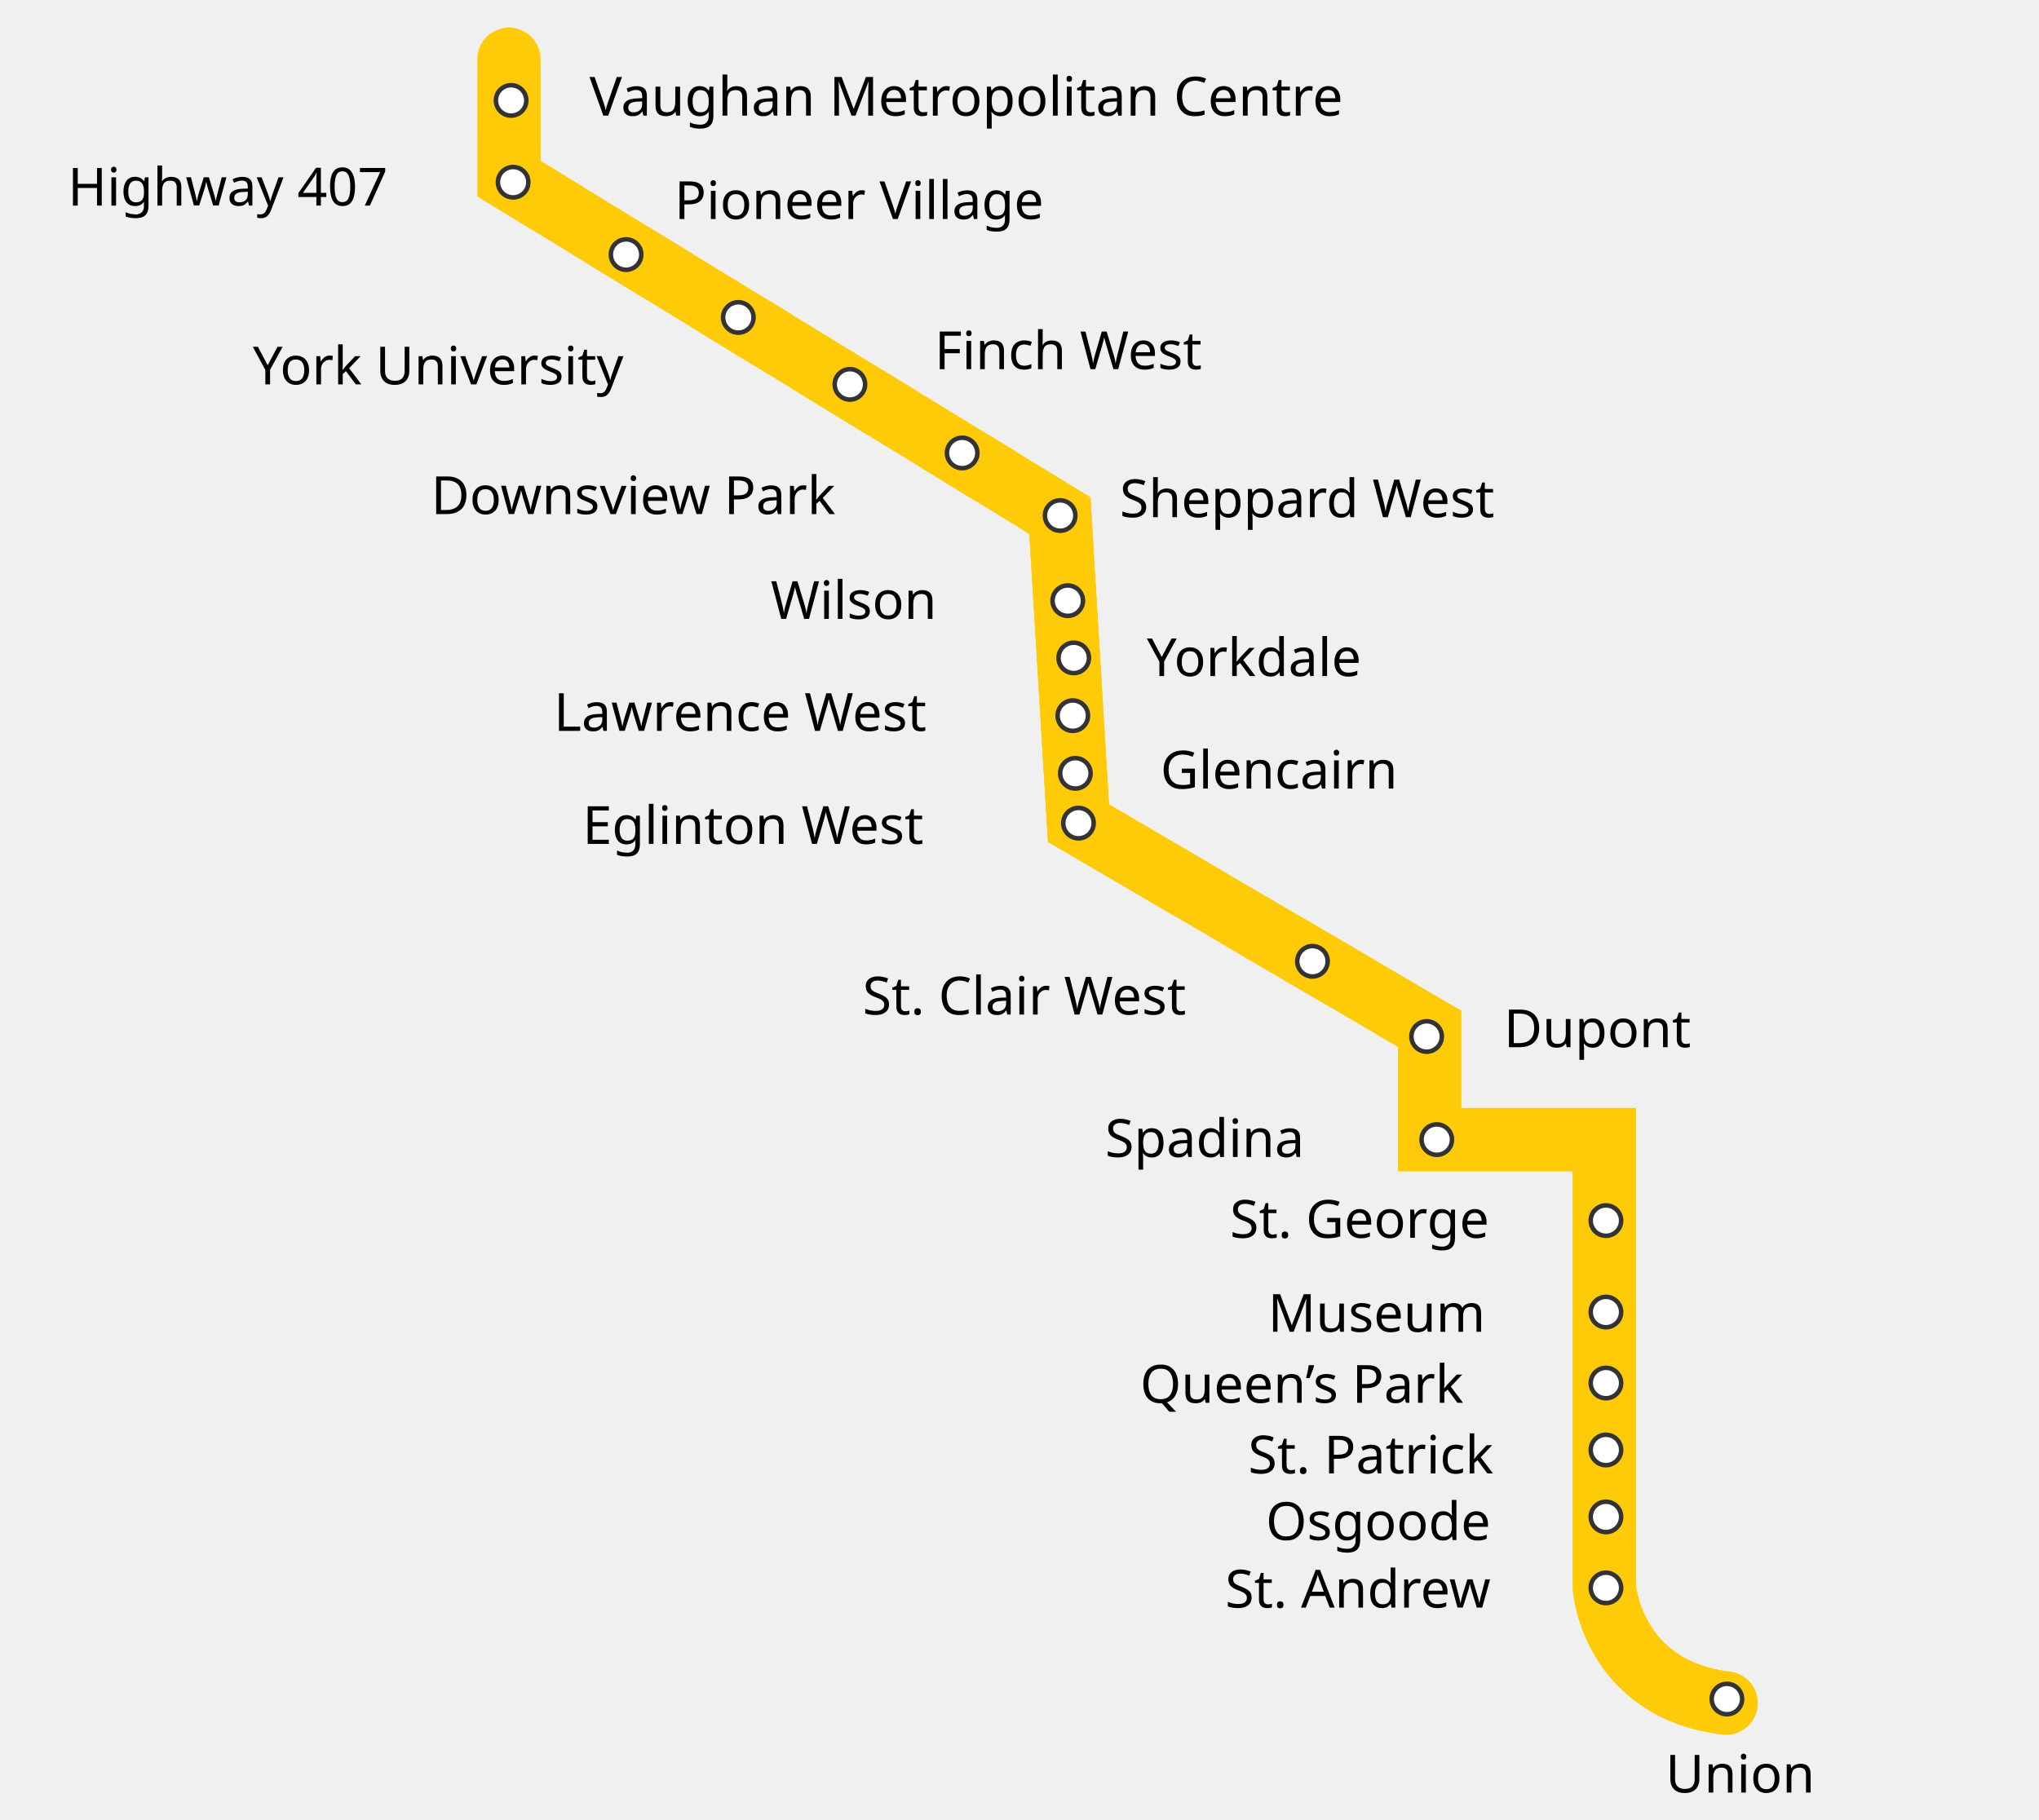
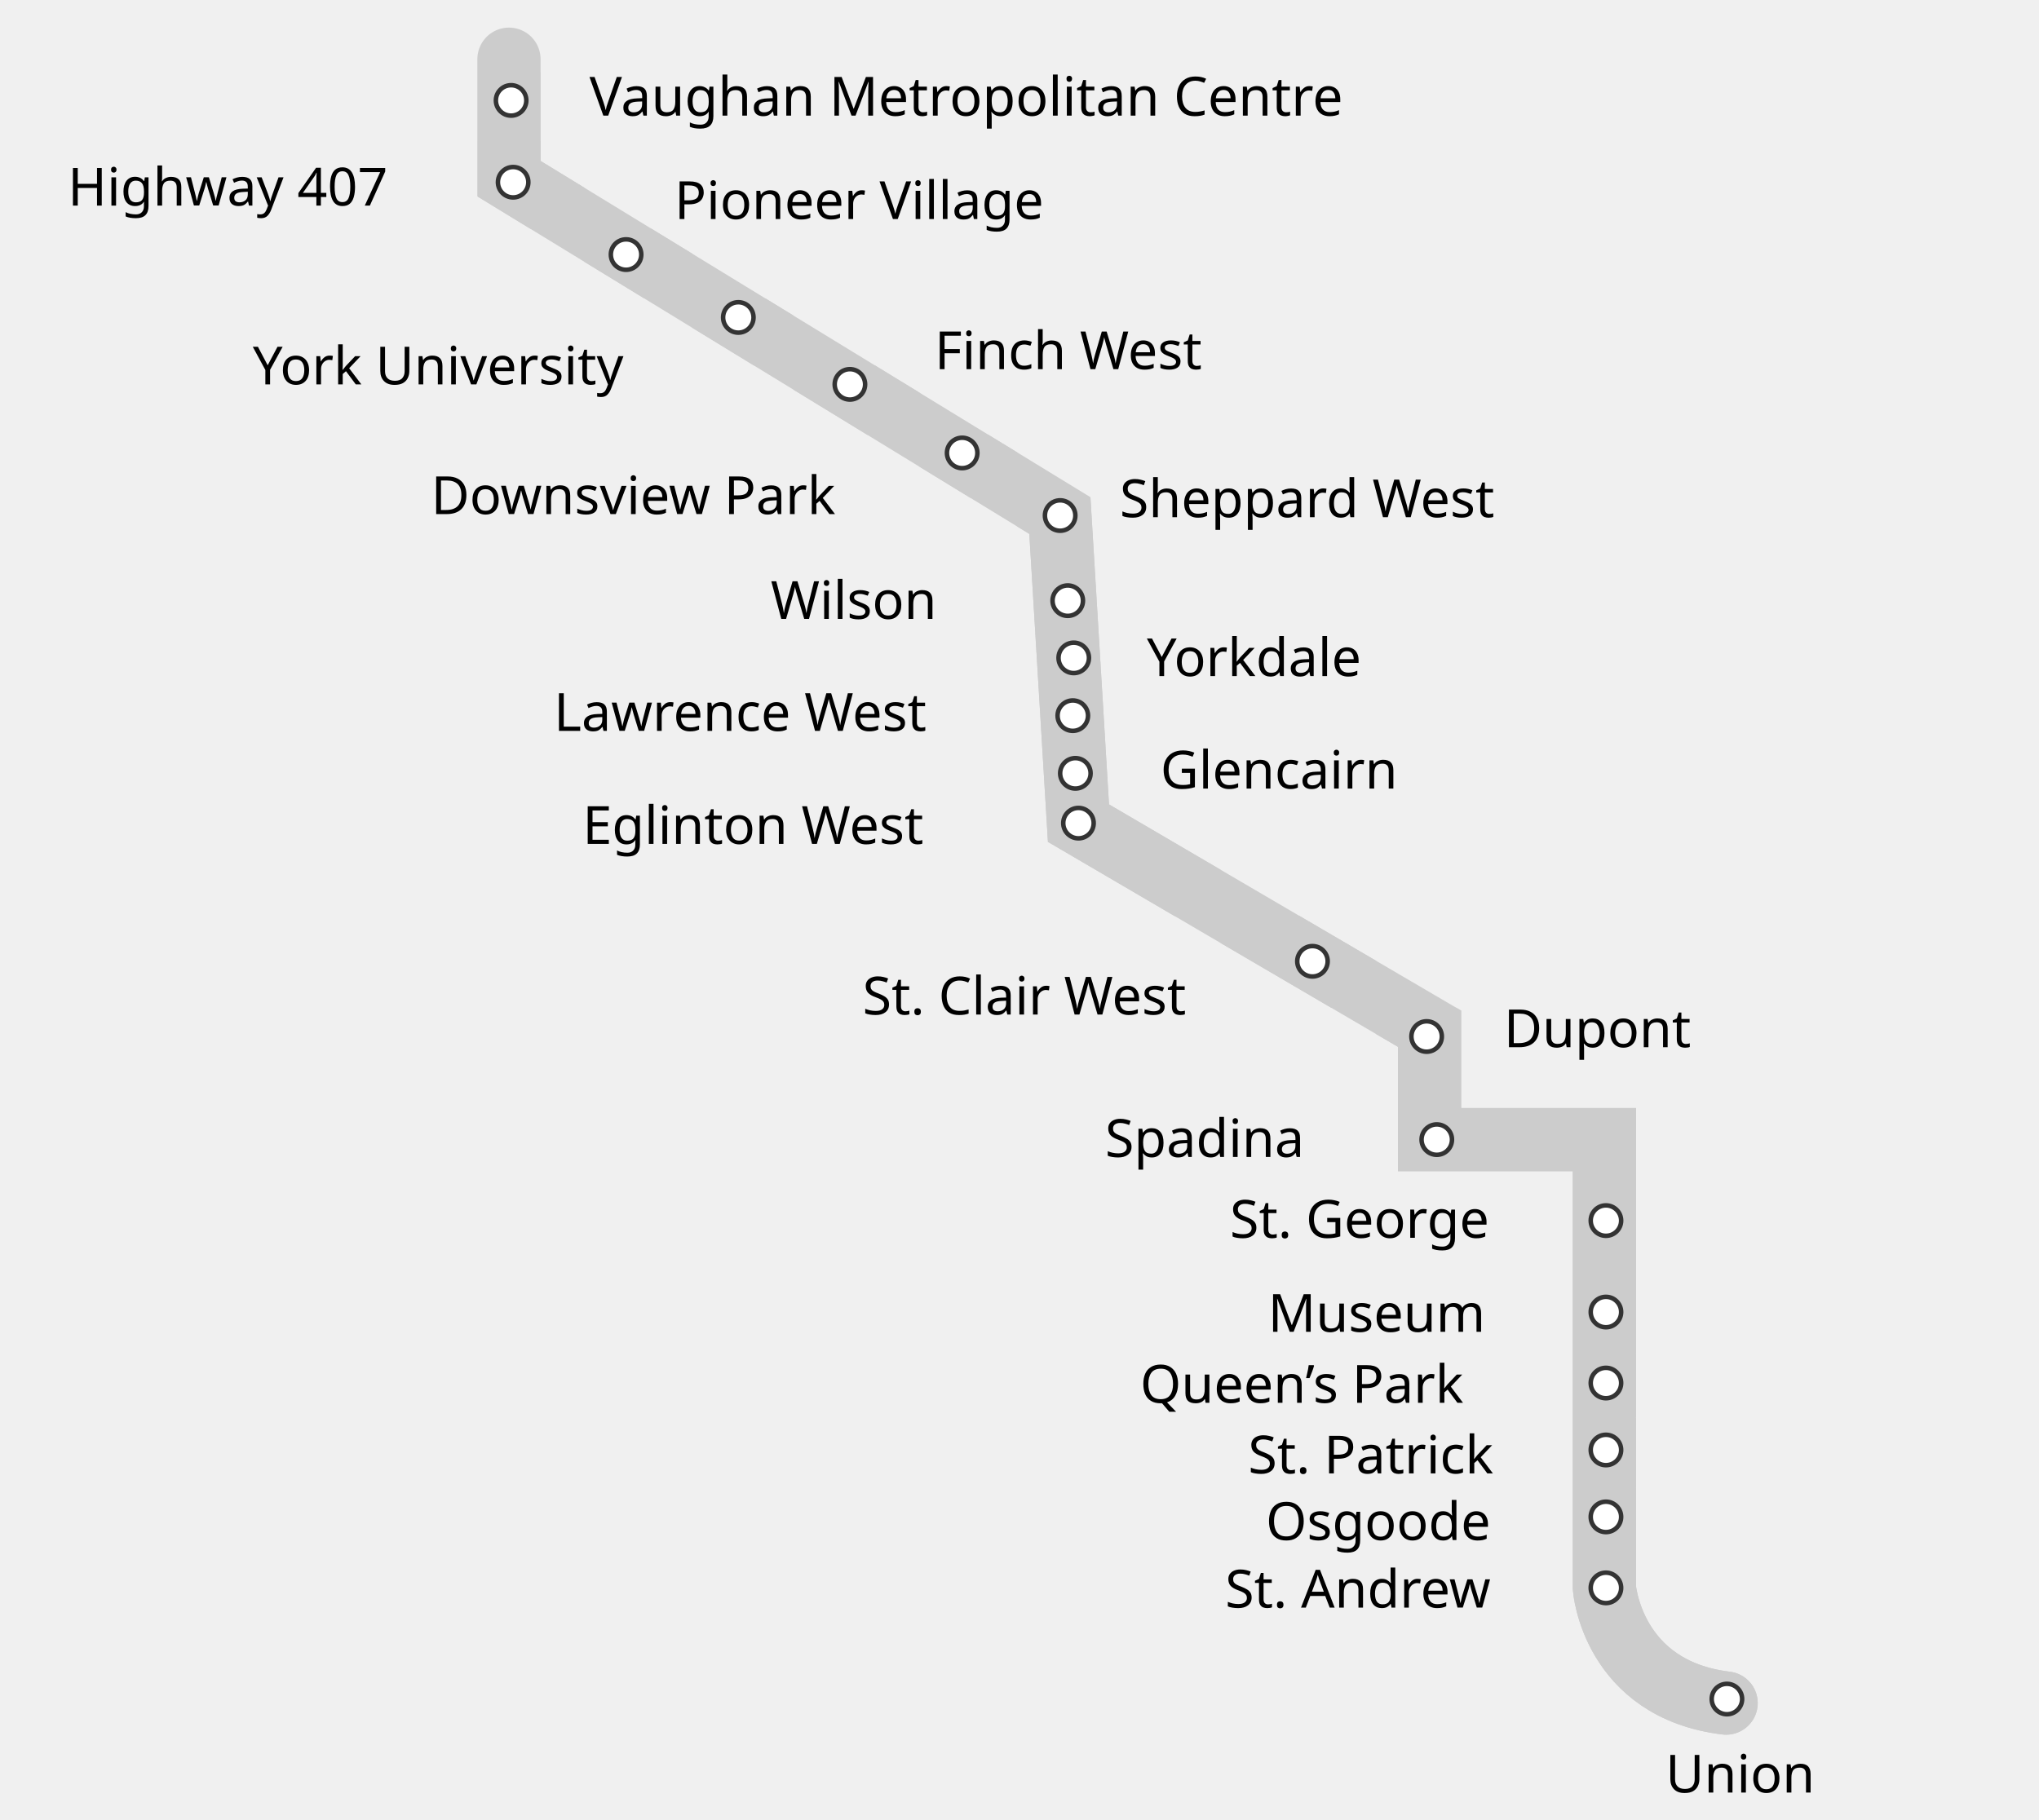
<svg xmlns="http://www.w3.org/2000/svg" version="1.1" id="Layer_1" x="0px" y="0px" width="451.477px" height="403px" viewBox="0 0 451.477 403" enable-background="new 0 0 451.477 403" xml:space="preserve">
  <defs id="defs95">
    <mask maskUnits="userSpaceOnUse" id="mask468">
      <rect style="fill:#ffd42a" id="rect470" width="20.328" height="15.186" x="105.817" y="16.058" />
    </mask>
    <clipPath clipPathUnits="userSpaceOnUse" id="clipPath696">
      <rect style="fill:#ffd42a" id="rect698" width="23.58" height="19.428" x="105.817" y="31.245" />
    </clipPath>
    <clipPath clipPathUnits="userSpaceOnUse" id="clipPath704">
      <rect style="fill:#ffd42a" id="rect706" width="23.811" height="15.422" x="129.397" y="50.673" />
    </clipPath>
    <clipPath clipPathUnits="userSpaceOnUse" id="clipPath712">
      <rect style="fill:#ffd42a" id="rect714" width="22.46" height="14.835" x="153.208" y="66.095" />
    </clipPath>
    <clipPath clipPathUnits="userSpaceOnUse" id="clipPath720">
      <rect style="fill:#ffd42a" id="rect722" width="27.921" height="15.371" x="175.668" y="80.93" />
    </clipPath>
    <clipPath clipPathUnits="userSpaceOnUse" id="clipPath728">
      <rect style="fill:#ffd42a" id="rect730" width="21.621" height="13.96" x="203.589" y="96.3" />
    </clipPath>
    <clipPath clipPathUnits="userSpaceOnUse" id="clipPath736">
      <rect style="fill:#ffd42a" id="rect738" width="20.14" height="15.08" x="225.21" y="110.26" />
    </clipPath>
    <clipPath clipPathUnits="userSpaceOnUse" id="clipPath744">
      <rect style="fill:#ffd42a" id="rect746" width="23.551" height="14.683" x="225.21" y="125.341" />
    </clipPath>
    <clipPath clipPathUnits="userSpaceOnUse" id="clipPath752">
      <rect style="fill:#ffd42a" id="rect754" width="23.128" height="12.629" x="225.21" y="140.024" />
    </clipPath>
    <clipPath clipPathUnits="userSpaceOnUse" id="clipPath760">
      <rect style="fill:#ffd42a" id="rect762" width="28.017" height="12.637" x="225.21" y="152.653" />
    </clipPath>
    <clipPath clipPathUnits="userSpaceOnUse" id="clipPath768">
      <rect style="fill:#ffd42a" id="rect770" width="29.013" height="11.654" x="225.21" y="165.29" />
    </clipPath>
    <clipPath clipPathUnits="userSpaceOnUse" id="clipPath776">
      <rect style="fill:#ffd42a" id="rect778" width="45.053" height="25.935" x="225.21" y="176.944" />
    </clipPath>
    <clipPath clipPathUnits="userSpaceOnUse" id="clipPath784">
      <rect style="fill:#ffd42a" id="rect786" width="34.442" height="20.303" x="270.263" y="202.879" />
    </clipPath>
    <clipPath clipPathUnits="userSpaceOnUse" id="clipPath792">
      <rect style="fill:#ffd42a" id="rect794" width="24.318" height="19.504" x="304.704" y="223.182" />
    </clipPath>
    <clipPath clipPathUnits="userSpaceOnUse" id="clipPath800">
      <rect style="fill:#ffd42a" id="rect802" width="39.153" height="20.3" x="304.704" y="242.685" />
    </clipPath>
    <clipPath clipPathUnits="userSpaceOnUse" id="clipPath810">
      <rect style="fill:#ffd42a" id="rect812" width="25.038" height="37.601" x="343.857" y="242.685" />
    </clipPath>
    <clipPath clipPathUnits="userSpaceOnUse" id="clipPath818">
      <rect style="fill:#ffd42a" id="rect820" width="26.431" height="19.362" x="343.857" y="280.287" />
    </clipPath>
    <clipPath clipPathUnits="userSpaceOnUse" id="clipPath826">
      <rect style="fill:#ffd42a" id="rect828" width="23.973" height="14.342" x="343.857" y="299.649" />
    </clipPath>
    <clipPath clipPathUnits="userSpaceOnUse" id="clipPath834">
      <rect style="fill:#ffd42a" id="rect836" width="26.164" height="15.457" x="343.857" y="313.991" />
    </clipPath>
    <clipPath clipPathUnits="userSpaceOnUse" id="clipPath842">
      <rect style="fill:#ffd42a" id="rect844" width="26.052" height="15.4" x="343.857" y="329.448" />
    </clipPath>
    <clipPath clipPathUnits="userSpaceOnUse" id="clipPath850">
      <rect style="fill:#ffd42a" id="rect852" width="39.676" height="22.66" x="343.857" y="344.848" />
    </clipPath>
    <clipPath clipPathUnits="userSpaceOnUse" id="clipPath858">
      <rect style="fill:#ffd42a" id="rect860" width="45.782" height="17.585" x="343.857" y="367.508" />
    </clipPath>
  </defs>
-   <path fill="none" stroke="#ffcb09" stroke-width="14" stroke-linecap="round" stroke-miterlimit="10" d="m 112.696,13.114 v 26.453 l 121.982,74.61 4.117,68.125 77.736,45.531 v 24.56 h 38.715 v 99.279 c 0,0 1.703,22.45 26.949,25.514" id="path2" style="display:inline" />
+   <path fill="none" stroke="#cccccc" stroke-width="14" stroke-linecap="round" stroke-miterlimit="10" d="m 112.696,13.114 v 26.453 l 121.982,74.61 4.117,68.125 77.736,45.531 v 24.56 h 38.715 v 99.279 c 0,0 1.703,22.45 26.949,25.514" id="path2" style="display:inline" />
  <text id="highway_407_txt" transform="matrix(1 0 0 1 15.0283 45.5273)" font-family="'MyriadPro-Regular'" font-size="11.679">Highway 407</text>
  <text id="york_university_txt" transform="matrix(1 0 0 1 55.9736 85.1318)" font-family="'MyriadPro-Regular'" font-size="11.679">York University</text>
  <text id="downsview_park_txt" transform="matrix(1 0 0 1 95.4551 113.8555)" font-family="'MyriadPro-Regular'" font-size="11.679">Downsview Park</text>
  <text id="wilson_txt" transform="matrix(1 0 0 1 170.6484 137.0654)" font-family="'MyriadPro-Regular'" font-size="11.679">Wilson</text>
  <text id="lawrence_west_txt" transform="matrix(1 0 0 1 122.6436 161.8711)" font-family="'MyriadPro-Regular'" font-size="11.679">Lawrence West</text>
  <text id="eglinton_west_txt" transform="matrix(1 0 0 1 129.0078 186.9014)" font-family="'MyriadPro-Regular'" font-size="11.679">Eglinton West</text>
  <text id="st_clair_west_txt" transform="matrix(1 0 0 1 190.9902 224.6914)" font-family="'MyriadPro-Regular'" font-size="11.679">St. Clair West</text>
  <text id="spadina_txt" transform="matrix(1 0 0 1 244.686 256.2373)" font-family="'MyriadPro-Regular'" font-size="11.679">Spadina</text>
  <text id="st_george_txt" transform="matrix(1 0 0 1 272.3267 274.1406)" font-family="'MyriadPro-Regular'" font-size="11.679">St. George</text>
  <text id="museum_txt" transform="matrix(1 0 0 1 280.7642 294.9561)" font-family="'MyriadPro-Regular'" font-size="11.679">Museum</text>
  <text id="queens_park_txt" transform="matrix(1 0 0 1 252.4399 310.6777)" font-family="'MyriadPro-Regular'" font-size="11.679">Queen’s Park</text>
  <text id="st_patrick_txt" transform="matrix(1 0 0 1 276.3677 326.3213)" font-family="'MyriadPro-Regular'" font-size="11.679">St. Patrick</text>
  <text id="osgoode_txt" transform="matrix(1 0 0 1 280.2661 341.0713)" font-family="'MyriadPro-Regular'" font-size="11.679">Osgoode</text>
  <text id="st_andrew_txt" transform="matrix(1 0 0 1 271.2778 356.0439)" font-family="'MyriadPro-Regular'" font-size="11.679">St. Andrew</text>
  <text id="union_txt" transform="matrix(1 0 0 1 368.8032 396.9951)" font-family="'MyriadPro-Regular'" font-size="11.679">Union</text>
  <text id="glencairn_txt" transform="translate(256.936,174.6465)" font-family="MyriadPro-Regular" font-size="11.679px" style="display:inline">Glencairn</text>
  <text id="yorkdale_txt" transform="translate(253.9341,149.7383)" font-family="MyriadPro-Regular" font-size="11.679px" style="display:inline">Yorkdale</text>
  <text id="sheppardwest_txt" transform="translate(247.9341,114.5469)" font-family="MyriadPro-Regular" font-size="11.679px" style="display:inline">Sheppard West</text>
  <text id="finch_west_txt" transform="translate(206.9609,81.7617)" font-family="MyriadPro-Regular" font-size="11.679px" style="display:inline">Finch West</text>
  <text id="pioneer_village_txt" transform="translate(149.3525,48.5078)" font-family="MyriadPro-Regular" font-size="11.679px" style="display:inline">Pioneer Village</text>
  <text id="voughan_metropolitan_centre_txt" transform="translate(130.5273,25.6133)" font-family="MyriadPro-Semibold" font-size="11.979px" style="display:inline">Vaughan Metropolitan Centre</text>
  <text id="dupont_txt" transform="translate(332.9907,231.9277)" font-family="MyriadPro-Regular" font-size="11.679px" style="display:inline">Dupont</text>
  <g id="layer1">
-     <path fill="none" stroke="#ffcb09" stroke-width="14" stroke-linecap="round" stroke-miterlimit="10" d="m 112.696,13.114 v 26.453 l 121.982,74.61 4.117,68.125 77.736,45.531 v 24.56 h 38.715 v 99.279 c 0,0 1.703,22.45 26.949,25.514" id="VMC" style="display:inline" mask="url(#mask468)" />
-     <path fill="none" stroke="#ffcb09" stroke-width="14" stroke-linecap="round" stroke-miterlimit="10" d="m 112.696,13.114 v 26.453 l 121.982,74.61 4.117,68.125 77.736,45.531 v 24.56 h 38.715 v 99.279 c 0,0 1.703,22.45 26.949,25.514" id="407" style="display:inline" clip-path="url(#clipPath696)" />
-     <path fill="none" stroke="#ffcb09" stroke-width="14" stroke-linecap="round" stroke-miterlimit="10" d="m 112.696,13.114 v 26.453 l 121.982,74.61 4.117,68.125 77.736,45.531 v 24.56 h 38.715 v 99.279 c 0,0 1.703,22.45 26.949,25.514" id="PNV" style="display:inline" clip-path="url(#clipPath704)" />
-     <path fill="none" stroke="#ffcb09" stroke-width="14" stroke-linecap="round" stroke-miterlimit="10" d="m 112.696,13.114 v 26.453 l 121.982,74.61 4.117,68.125 77.736,45.531 v 24.56 h 38.715 v 99.279 c 0,0 1.703,22.45 26.949,25.514" id="YKU" style="display:inline" clip-path="url(#clipPath712)" />
-     <path fill="none" stroke="#ffcb09" stroke-width="14" stroke-linecap="round" stroke-miterlimit="10" d="m 112.696,13.114 v 26.453 l 121.982,74.61 4.117,68.125 77.736,45.531 v 24.56 h 38.715 v 99.279 c 0,0 1.703,22.45 26.949,25.514" id="FNW" style="display:inline" clip-path="url(#clipPath720)" />
-     <path fill="none" stroke="#ffcb09" stroke-width="14" stroke-linecap="round" stroke-miterlimit="10" d="m 112.696,13.114 v 26.453 l 121.982,74.61 4.117,68.125 77.736,45.531 v 24.56 h 38.715 v 99.279 c 0,0 1.703,22.45 26.949,25.514" id="DWP" style="display:inline" clip-path="url(#clipPath728)" />
-     <path fill="none" stroke="#ffcb09" stroke-width="14" stroke-linecap="round" stroke-miterlimit="10" d="m 112.696,13.114 v 26.453 l 121.982,74.61 4.117,68.125 77.736,45.531 v 24.56 h 38.715 v 99.279 c 0,0 1.703,22.45 26.949,25.514" id="SHW" style="display:inline" clip-path="url(#clipPath736)" />
-     <path fill="none" stroke="#ffcb09" stroke-width="14" stroke-linecap="round" stroke-miterlimit="10" d="m 112.696,13.114 v 26.453 l 121.982,74.61 4.117,68.125 77.736,45.531 v 24.56 h 38.715 v 99.279 c 0,0 1.703,22.45 26.949,25.514" id="WIL" style="display:inline" clip-path="url(#clipPath744)" />
-     <path fill="none" stroke="#ffcb09" stroke-width="14" stroke-linecap="round" stroke-miterlimit="10" d="m 112.696,13.114 v 26.453 l 121.982,74.61 4.117,68.125 77.736,45.531 v 24.56 h 38.715 v 99.279 c 0,0 1.703,22.45 26.949,25.514" id="YKD" style="display:inline" clip-path="url(#clipPath752)" />
-     <path fill="none" stroke="#ffcb09" stroke-width="14" stroke-linecap="round" stroke-miterlimit="10" d="m 112.696,13.114 v 26.453 l 121.982,74.61 4.117,68.125 77.736,45.531 v 24.56 h 38.715 v 99.279 c 0,0 1.703,22.45 26.949,25.514" id="LWW" style="display:inline" clip-path="url(#clipPath760)" />
-     <path fill="none" stroke="#ffcb09" stroke-width="14" stroke-linecap="round" stroke-miterlimit="10" d="m 112.696,13.114 v 26.453 l 121.982,74.61 4.117,68.125 77.736,45.531 v 24.56 h 38.715 v 99.279 c 0,0 1.703,22.45 26.949,25.514" id="GLN" style="display:inline" clip-path="url(#clipPath768)" />
-     <path fill="none" stroke="#ffcb09" stroke-width="14" stroke-linecap="round" stroke-miterlimit="10" d="m 112.696,13.114 v 26.453 l 121.982,74.61 4.117,68.125 77.736,45.531 v 24.56 h 38.715 v 99.279 c 0,0 1.703,22.45 26.949,25.514" id="CED" style="display:inline" clip-path="url(#clipPath776)" />
-     <path fill="none" stroke="#ffcb09" stroke-width="14" stroke-linecap="round" stroke-miterlimit="10" d="m 112.696,13.114 v 26.453 l 121.982,74.61 4.117,68.125 77.736,45.531 v 24.56 h 38.715 v 99.279 c 0,0 1.703,22.45 26.949,25.514" id="SCW" style="display:inline" clip-path="url(#clipPath784)" />
-     <path fill="none" stroke="#ffcb09" stroke-width="14" stroke-linecap="round" stroke-miterlimit="10" d="m 112.696,13.114 v 26.453 l 121.982,74.61 4.117,68.125 77.736,45.531 v 24.56 h 38.715 v 99.279 c 0,0 1.703,22.45 26.949,25.514" id="DUP" style="display:inline" clip-path="url(#clipPath792)" />
-     <path fill="none" stroke="#ffcb09" stroke-width="14" stroke-linecap="round" stroke-miterlimit="10" d="m 112.696,13.114 v 26.453 l 121.982,74.61 4.117,68.125 77.736,45.531 v 24.56 h 38.715 v 99.279 c 0,0 1.703,22.45 26.949,25.514" id="SPA" style="display:inline" clip-path="url(#clipPath800)" />
-     <path fill="none" stroke="#ffcb09" stroke-width="14" stroke-linecap="round" stroke-miterlimit="10" d="m 112.696,13.114 v 26.453 l 121.982,74.61 4.117,68.125 77.736,45.531 v 24.56 h 38.715 v 99.279 c 0,0 1.703,22.45 26.949,25.514" id="STG" style="display:inline" clip-path="url(#clipPath810)" />
-     <path fill="none" stroke="#ffcb09" stroke-width="14" stroke-linecap="round" stroke-miterlimit="10" d="m 112.696,13.114 v 26.453 l 121.982,74.61 4.117,68.125 77.736,45.531 v 24.56 h 38.715 v 99.279 c 0,0 1.703,22.45 26.949,25.514" id="MUS" style="display:inline" clip-path="url(#clipPath818)" />
-     <path fill="none" stroke="#ffcb09" stroke-width="14" stroke-linecap="round" stroke-miterlimit="10" d="m 112.696,13.114 v 26.453 l 121.982,74.61 4.117,68.125 77.736,45.531 v 24.56 h 38.715 v 99.279 c 0,0 1.703,22.45 26.949,25.514" id="QNP" style="display:inline" clip-path="url(#clipPath826)" />
-     <path fill="none" stroke="#ffcb09" stroke-width="14" stroke-linecap="round" stroke-miterlimit="10" d="m 112.696,13.114 v 26.453 l 121.982,74.61 4.117,68.125 77.736,45.531 v 24.56 h 38.715 v 99.279 c 0,0 1.703,22.45 26.949,25.514" id="STP" style="display:inline" clip-path="url(#clipPath834)" />
-     <path fill="none" stroke="#ffcb09" stroke-width="14" stroke-linecap="round" stroke-miterlimit="10" d="m 112.696,13.114 v 26.453 l 121.982,74.61 4.117,68.125 77.736,45.531 v 24.56 h 38.715 v 99.279 c 0,0 1.703,22.45 26.949,25.514" id="OSG" style="display:inline" clip-path="url(#clipPath842)" />
-     <path fill="none" stroke="#ffcb09" stroke-width="14" stroke-linecap="round" stroke-miterlimit="10" d="m 112.696,13.114 v 26.453 l 121.982,74.61 4.117,68.125 77.736,45.531 v 24.56 h 38.715 v 99.279 c 0,0 1.703,22.45 26.949,25.514" id="STA" style="display:inline" clip-path="url(#clipPath850)" />
-     <path fill="none" stroke="#ffcb09" stroke-width="14" stroke-linecap="round" stroke-miterlimit="10" d="m 112.696,13.114 v 26.453 l 121.982,74.61 4.117,68.125 77.736,45.531 v 24.56 h 38.715 v 99.279 c 0,0 1.703,22.45 26.949,25.514" id="UNI" style="display:inline" clip-path="url(#clipPath858)" />
+     <path fill="none" stroke="#cccccc" stroke-width="14" stroke-linecap="round" stroke-miterlimit="10" d="m 112.696,13.114 v 26.453 l 121.982,74.61 4.117,68.125 77.736,45.531 v 24.56 h 38.715 v 99.279 c 0,0 1.703,22.45 26.949,25.514" id="VMC" style="display:inline" mask="url(#mask468)" />
+     <path fill="none" stroke="#cccccc" stroke-width="14" stroke-linecap="round" stroke-miterlimit="10" d="m 112.696,13.114 v 26.453 l 121.982,74.61 4.117,68.125 77.736,45.531 v 24.56 h 38.715 v 99.279 c 0,0 1.703,22.45 26.949,25.514" id="407" style="display:inline" clip-path="url(#clipPath696)" />
+     <path fill="none" stroke="#cccccc" stroke-width="14" stroke-linecap="round" stroke-miterlimit="10" d="m 112.696,13.114 v 26.453 l 121.982,74.61 4.117,68.125 77.736,45.531 v 24.56 h 38.715 v 99.279 c 0,0 1.703,22.45 26.949,25.514" id="PNV" style="display:inline" clip-path="url(#clipPath704)" />
+     <path fill="none" stroke="#cccccc" stroke-width="14" stroke-linecap="round" stroke-miterlimit="10" d="m 112.696,13.114 v 26.453 l 121.982,74.61 4.117,68.125 77.736,45.531 v 24.56 h 38.715 v 99.279 c 0,0 1.703,22.45 26.949,25.514" id="YKU" style="display:inline" clip-path="url(#clipPath712)" />
+     <path fill="none" stroke="#cccccc" stroke-width="14" stroke-linecap="round" stroke-miterlimit="10" d="m 112.696,13.114 v 26.453 l 121.982,74.61 4.117,68.125 77.736,45.531 v 24.56 h 38.715 v 99.279 c 0,0 1.703,22.45 26.949,25.514" id="FNW" style="display:inline" clip-path="url(#clipPath720)" />
+     <path fill="none" stroke="#cccccc" stroke-width="14" stroke-linecap="round" stroke-miterlimit="10" d="m 112.696,13.114 v 26.453 l 121.982,74.61 4.117,68.125 77.736,45.531 v 24.56 h 38.715 v 99.279 c 0,0 1.703,22.45 26.949,25.514" id="DWP" style="display:inline" clip-path="url(#clipPath728)" />
+     <path fill="none" stroke="#cccccc" stroke-width="14" stroke-linecap="round" stroke-miterlimit="10" d="m 112.696,13.114 v 26.453 l 121.982,74.61 4.117,68.125 77.736,45.531 v 24.56 h 38.715 v 99.279 c 0,0 1.703,22.45 26.949,25.514" id="SHW" style="display:inline" clip-path="url(#clipPath736)" />
+     <path fill="none" stroke="#cccccc" stroke-width="14" stroke-linecap="round" stroke-miterlimit="10" d="m 112.696,13.114 v 26.453 l 121.982,74.61 4.117,68.125 77.736,45.531 v 24.56 h 38.715 v 99.279 c 0,0 1.703,22.45 26.949,25.514" id="WIL" style="display:inline" clip-path="url(#clipPath744)" />
+     <path fill="none" stroke="#cccccc" stroke-width="14" stroke-linecap="round" stroke-miterlimit="10" d="m 112.696,13.114 v 26.453 l 121.982,74.61 4.117,68.125 77.736,45.531 v 24.56 h 38.715 v 99.279 c 0,0 1.703,22.45 26.949,25.514" id="YKD" style="display:inline" clip-path="url(#clipPath752)" />
+     <path fill="none" stroke="#cccccc" stroke-width="14" stroke-linecap="round" stroke-miterlimit="10" d="m 112.696,13.114 v 26.453 l 121.982,74.61 4.117,68.125 77.736,45.531 v 24.56 h 38.715 v 99.279 c 0,0 1.703,22.45 26.949,25.514" id="LWW" style="display:inline" clip-path="url(#clipPath760)" />
+     <path fill="none" stroke="#cccccc" stroke-width="14" stroke-linecap="round" stroke-miterlimit="10" d="m 112.696,13.114 v 26.453 l 121.982,74.61 4.117,68.125 77.736,45.531 v 24.56 h 38.715 v 99.279 c 0,0 1.703,22.45 26.949,25.514" id="GLN" style="display:inline" clip-path="url(#clipPath768)" />
+     <path fill="none" stroke="#cccccc" stroke-width="14" stroke-linecap="round" stroke-miterlimit="10" d="m 112.696,13.114 v 26.453 l 121.982,74.61 4.117,68.125 77.736,45.531 v 24.56 h 38.715 v 99.279 c 0,0 1.703,22.45 26.949,25.514" id="CED" style="display:inline" clip-path="url(#clipPath776)" />
+     <path fill="none" stroke="#cccccc" stroke-width="14" stroke-linecap="round" stroke-miterlimit="10" d="m 112.696,13.114 v 26.453 l 121.982,74.61 4.117,68.125 77.736,45.531 v 24.56 h 38.715 v 99.279 c 0,0 1.703,22.45 26.949,25.514" id="SCW" style="display:inline" clip-path="url(#clipPath784)" />
+     <path fill="none" stroke="#cccccc" stroke-width="14" stroke-linecap="round" stroke-miterlimit="10" d="m 112.696,13.114 v 26.453 l 121.982,74.61 4.117,68.125 77.736,45.531 v 24.56 h 38.715 v 99.279 c 0,0 1.703,22.45 26.949,25.514" id="DUP" style="display:inline" clip-path="url(#clipPath792)" />
+     <path fill="none" stroke="#cccccc" stroke-width="14" stroke-linecap="round" stroke-miterlimit="10" d="m 112.696,13.114 v 26.453 l 121.982,74.61 4.117,68.125 77.736,45.531 v 24.56 h 38.715 v 99.279 c 0,0 1.703,22.45 26.949,25.514" id="SPA" style="display:inline" clip-path="url(#clipPath800)" />
+     <path fill="none" stroke="#cccccc" stroke-width="14" stroke-linecap="round" stroke-miterlimit="10" d="m 112.696,13.114 v 26.453 l 121.982,74.61 4.117,68.125 77.736,45.531 v 24.56 h 38.715 v 99.279 c 0,0 1.703,22.45 26.949,25.514" id="STG" style="display:inline" clip-path="url(#clipPath810)" />
+     <path fill="none" stroke="#cccccc" stroke-width="14" stroke-linecap="round" stroke-miterlimit="10" d="m 112.696,13.114 v 26.453 l 121.982,74.61 4.117,68.125 77.736,45.531 v 24.56 h 38.715 v 99.279 c 0,0 1.703,22.45 26.949,25.514" id="MUS" style="display:inline" clip-path="url(#clipPath818)" />
+     <path fill="none" stroke="#cccccc" stroke-width="14" stroke-linecap="round" stroke-miterlimit="10" d="m 112.696,13.114 v 26.453 l 121.982,74.61 4.117,68.125 77.736,45.531 v 24.56 h 38.715 v 99.279 c 0,0 1.703,22.45 26.949,25.514" id="QNP" style="display:inline" clip-path="url(#clipPath826)" />
+     <path fill="none" stroke="#cccccc" stroke-width="14" stroke-linecap="round" stroke-miterlimit="10" d="m 112.696,13.114 v 26.453 l 121.982,74.61 4.117,68.125 77.736,45.531 v 24.56 h 38.715 v 99.279 c 0,0 1.703,22.45 26.949,25.514" id="STP" style="display:inline" clip-path="url(#clipPath834)" />
+     <path fill="none" stroke="#cccccc" stroke-width="14" stroke-linecap="round" stroke-miterlimit="10" d="m 112.696,13.114 v 26.453 l 121.982,74.61 4.117,68.125 77.736,45.531 v 24.56 h 38.715 v 99.279 c 0,0 1.703,22.45 26.949,25.514" id="OSG" style="display:inline" clip-path="url(#clipPath842)" />
+     <path fill="none" stroke="#cccccc" stroke-width="14" stroke-linecap="round" stroke-miterlimit="10" d="m 112.696,13.114 v 26.453 l 121.982,74.61 4.117,68.125 77.736,45.531 v 24.56 h 38.715 v 99.279 c 0,0 1.703,22.45 26.949,25.514" id="STA" style="display:inline" clip-path="url(#clipPath850)" />
+     <path fill="none" stroke="#cccccc" stroke-width="14" stroke-linecap="round" stroke-miterlimit="10" d="m 112.696,13.114 v 26.453 l 121.982,74.61 4.117,68.125 77.736,45.531 v 24.56 h 38.715 v 99.279 c 0,0 1.703,22.45 26.949,25.514" id="UNI" style="display:inline" clip-path="url(#clipPath858)" />
  </g>
  <g id="layer2" style="display:inline">
    <circle id="wilson" fill="#ffffff" stroke="#333333" stroke-linecap="round" stroke-miterlimit="10" cx="236.424" cy="133.031" r="3.37">
</circle>
    <circle id="lawrence_west" fill="#ffffff" stroke="#333333" stroke-linecap="round" stroke-miterlimit="10" cx="237.54" cy="158.498" r="3.369">
</circle>
    <circle id="glencairn" fill="#ffffff" stroke="#333333" stroke-linecap="round" stroke-miterlimit="10" cx="238.11" cy="171.273" r="3.37">
</circle>
    <circle id="yorkdale" fill="#ffffff" stroke="#333333" stroke-linecap="round" stroke-miterlimit="10" cx="237.749" cy="145.703" r="3.369">
</circle>
    <circle id="eglinton_west" fill="#ffffff" stroke="#333333" stroke-linecap="round" stroke-miterlimit="10" cx="238.795" cy="182.301" r="3.369">
</circle>
    <circle id="sheppardwest" fill="#ffffff" stroke="#333333" stroke-linecap="round" stroke-miterlimit="10" cx="234.738" cy="114.177" r="3.369">
</circle>
    <circle id="downsview_park" fill="#ffffff" stroke="#333333" stroke-linecap="round" stroke-miterlimit="10" cx="213.042" cy="100.314" r="3.369">
</circle>
    <circle id="finch_west" fill="#ffffff" stroke="#333333" stroke-linecap="round" stroke-miterlimit="10" cx="188.186" cy="85.128" r="3.369">
</circle>
    <circle id="york_university" fill="#ffffff" stroke="#333333" stroke-linecap="round" stroke-miterlimit="10" cx="163.48" cy="70.304" r="3.369">
</circle>
    <circle id="spadina" fill="#ffffff" stroke="#333333" stroke-linecap="round" stroke-miterlimit="10" cx="318.131" cy="252.391" r="3.369">
</circle>
    <circle id="st_clair_west" fill="#ffffff" stroke="#333333" stroke-linecap="round" stroke-miterlimit="10" cx="290.604" cy="212.898" r="3.369">
</circle>
    <circle id="st_george" fill="#ffffff" stroke="#333333" stroke-linecap="round" stroke-miterlimit="10" cx="355.586" cy="270.33" r="3.369">
</circle>
    <circle id="museum" fill="#ffffff" stroke="#333333" stroke-linecap="round" stroke-miterlimit="10" cx="355.586" cy="290.582" r="3.369">
</circle>
    <circle id="queens_park" fill="#ffffff" stroke="#333333" stroke-linecap="round" stroke-miterlimit="10" cx="355.586" cy="306.303" r="3.369">
</circle>
    <circle id="pioneer_village" fill="#ffffff" stroke="#333333" stroke-linecap="round" stroke-miterlimit="10" cx="138.624" cy="56.379" r="3.369">
</circle>
    <circle id="highway_407" fill="#ffffff" stroke="#333333" stroke-linecap="round" stroke-miterlimit="10" cx="113.619" cy="40.357" r="3.369">
</circle>
    <circle id="st_patrick" fill="#ffffff" stroke="#333333" stroke-linecap="round" stroke-miterlimit="10" cx="355.586" cy="321.126" r="3.369">
</circle>
    <circle id="dupont" fill="#ffffff" stroke="#333333" stroke-linecap="round" stroke-miterlimit="10" cx="315.885" cy="229.557" r="3.369">
</circle>
    <circle id="osgoode" fill="#ffffff" stroke="#333333" stroke-linecap="round" stroke-miterlimit="10" cx="355.586" cy="335.949" r="3.369">
</circle>
    <circle id="st_andrew" fill="#ffffff" stroke="#333333" stroke-linecap="round" stroke-miterlimit="10" cx="355.586" cy="351.67" r="3.369">
</circle>
    <circle id="union" fill="#ffffff" stroke="#333333" stroke-linecap="round" stroke-miterlimit="10" cx="382.375" cy="376.288" r="3.369">
</circle>
    <circle id="voughan_metropolitan_centre" fill="#ffffff" stroke="#333333" stroke-linecap="round" stroke-miterlimit="10" cx="113.169" cy="22.24" r="3.369">
</circle>
  </g>
</svg>
